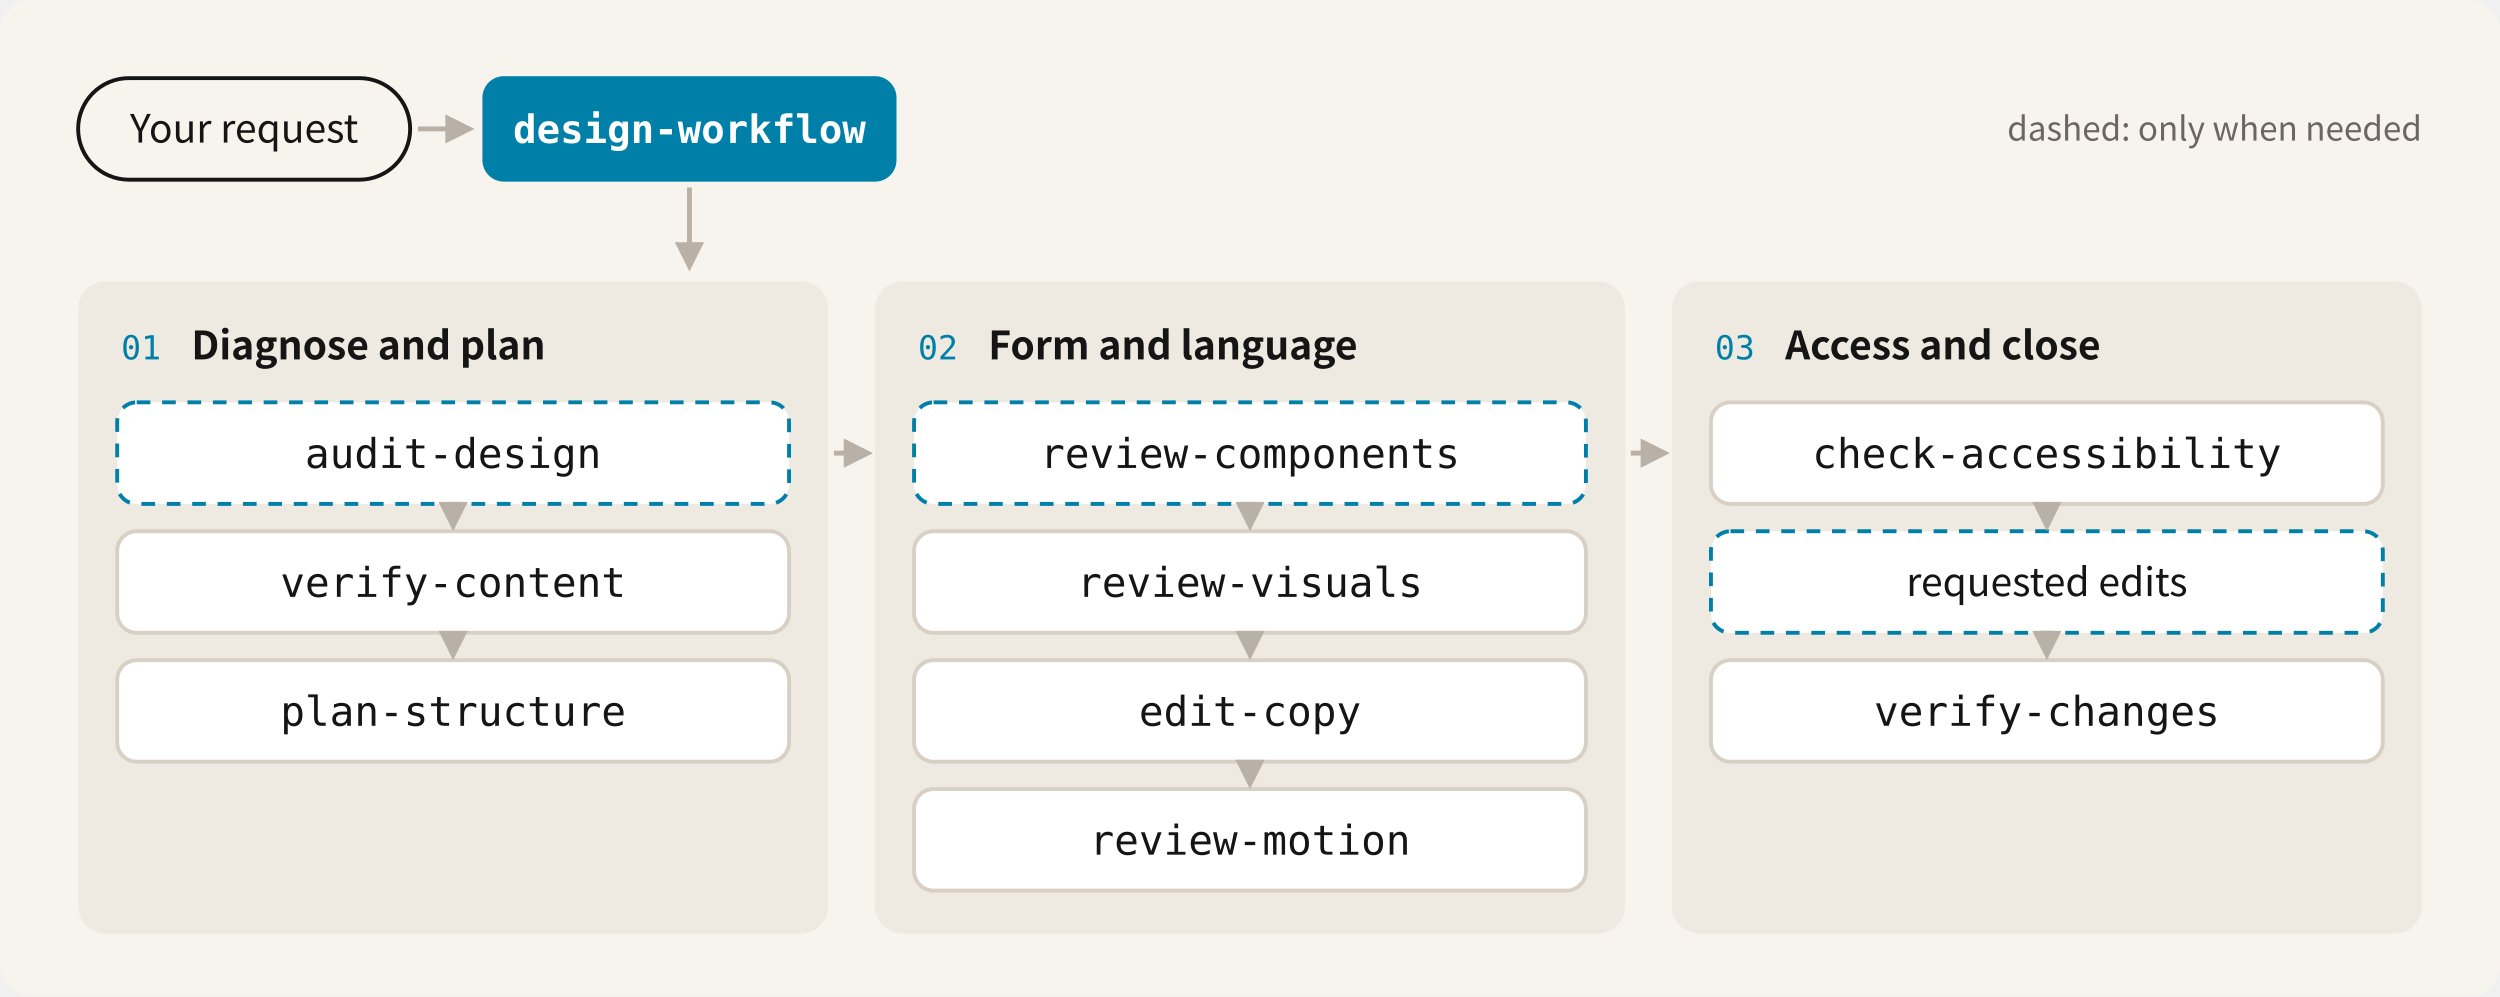
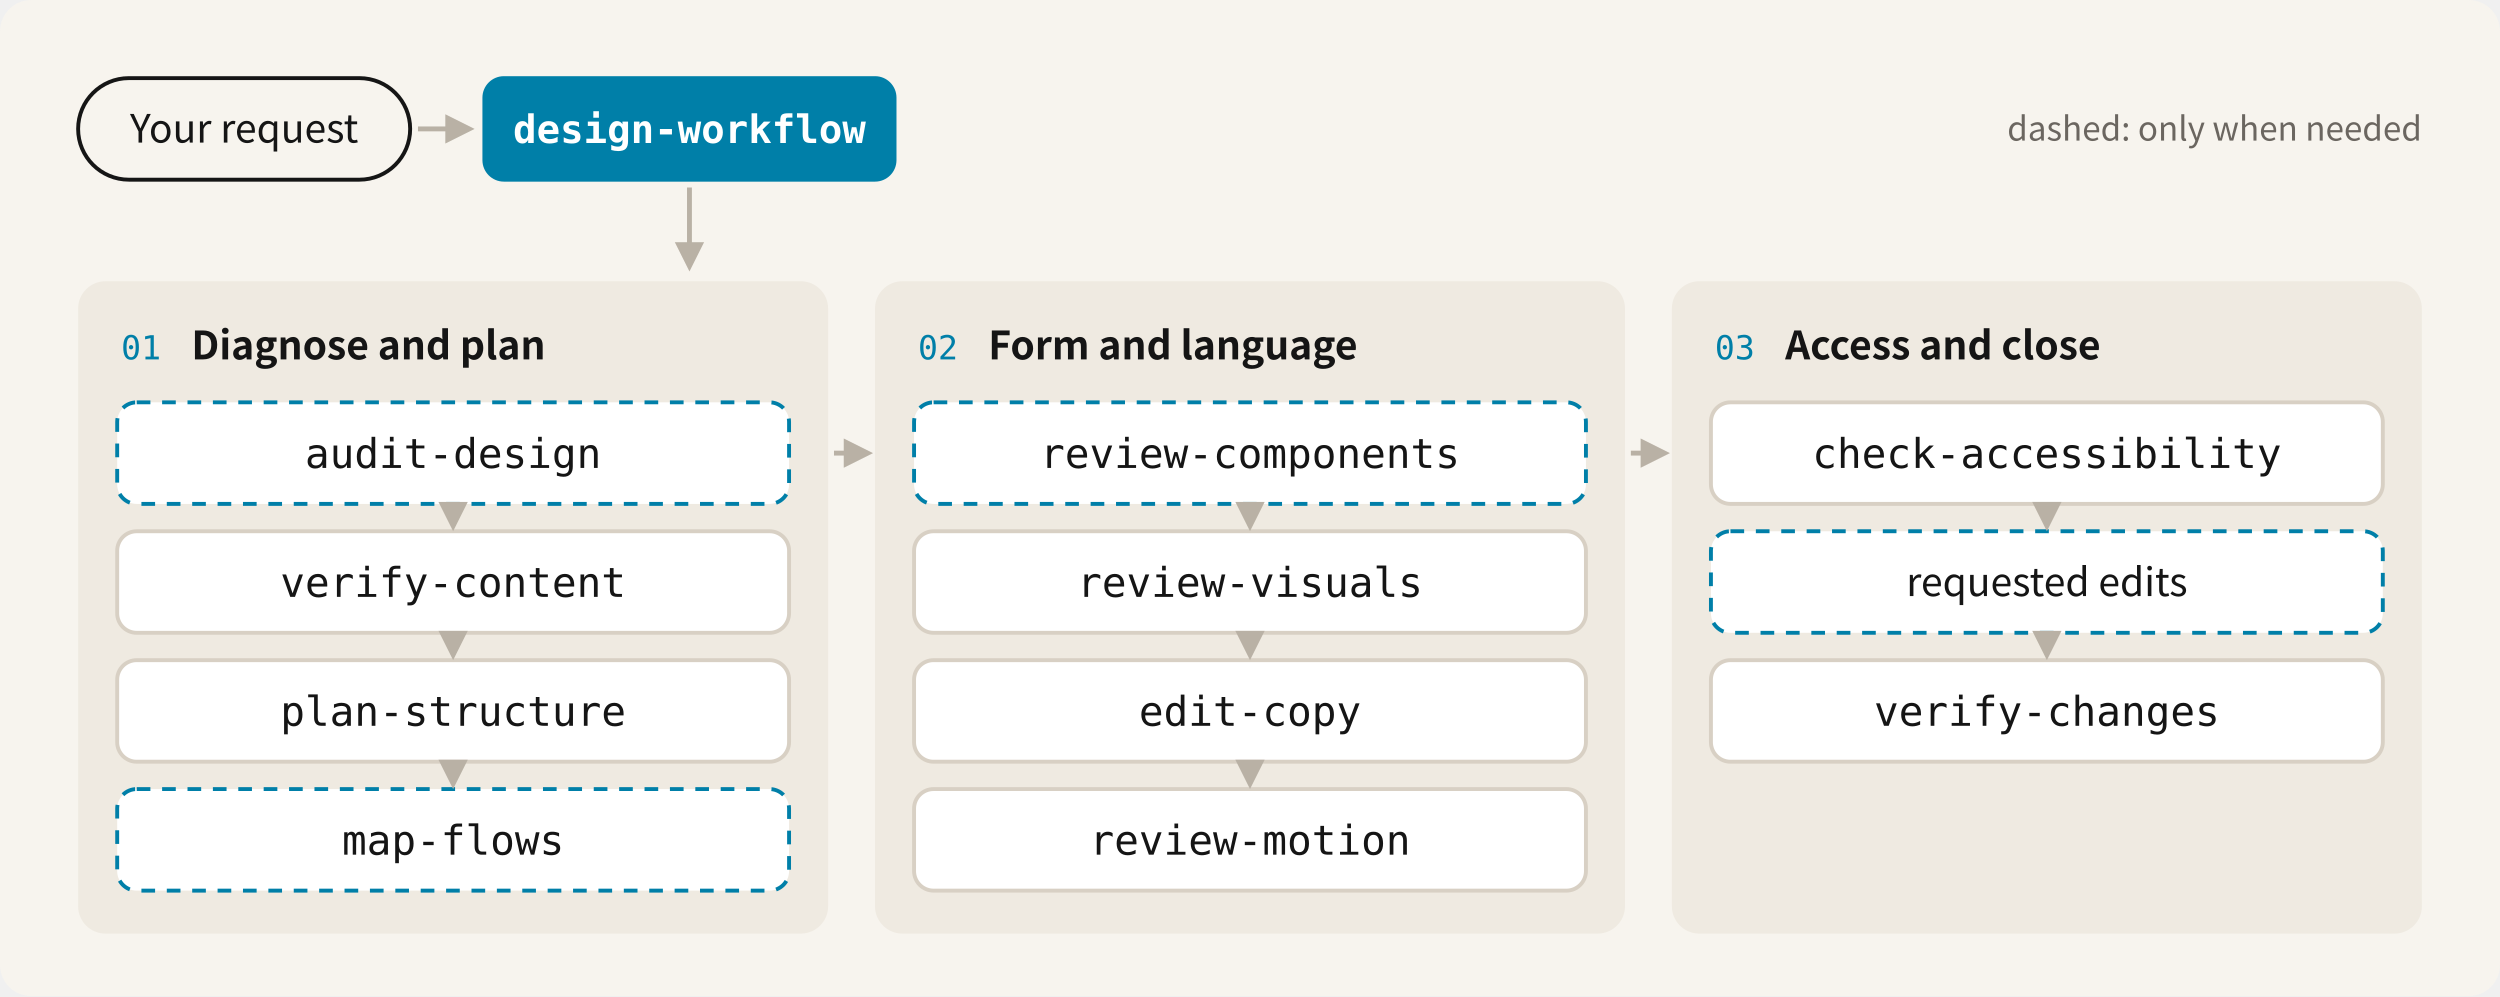
<svg xmlns="http://www.w3.org/2000/svg" width="1280" height="510" viewBox="0 0 1280 510" role="img" aria-labelledby="t d">
  <defs>
    <marker id="a" viewBox="0 0 10 10" refX="8" refY="5" markerWidth="6" markerHeight="6" orient="auto">
      <path d="M0 0 L10 5 L0 10 z" fill="#B9B1A5" />
    </marker>
  </defs>
  <rect width="1280" height="510" rx="16" fill="#F7F4EE" />
  <rect x="40" y="40" width="170" height="52" rx="26" fill="none" stroke="#151515" stroke-width="2" />
  <text x="125" y="73.0" text-anchor="middle" font-family="ui-sans-serif, -apple-system, 'Segoe UI', 'Hiragino Sans', 'Apple SD Gothic Neo', 'Noto Sans CJK KR', 'Noto Sans CJK JP', 'Helvetica Neue', Arial, sans-serif" font-size="20" fill="#151515">Your request</text>
  <path d="M214 66.0 H 240" fill="none" stroke="#B9B1A5" stroke-width="2.5" marker-end="url(#a)" />
  <rect x="248" y="40" width="210" height="52" rx="10" fill="#007FA8" stroke="#007FA8" stroke-width="2" />
  <text x="353.0" y="73.2" text-anchor="middle" font-family="ui-monospace, SFMono-Regular, Menlo, Consolas, monospace" font-size="20" font-weight="700" fill="#FFFFFF">design-workflow</text>
  <path d="M353 96 V 136" fill="none" stroke="#B9B1A5" stroke-width="2.5" marker-end="url(#a)" />
  <text x="1240" y="72.0" text-anchor="end" font-family="ui-sans-serif, -apple-system, 'Segoe UI', 'Hiragino Sans', 'Apple SD Gothic Neo', 'Noto Sans CJK KR', 'Noto Sans CJK JP', 'Helvetica Neue', Arial, sans-serif" font-size="17" fill="#6B6660">dashed: only when needed</text>
  <rect x="40" y="144" width="384" height="334" rx="14" fill="#EFEAE1" />
  <text x="62" y="184" font-family="ui-monospace, SFMono-Regular, Menlo, Consolas, monospace" font-size="17" fill="#007FA8">01</text>
  <text x="98" y="184" font-family="ui-sans-serif, -apple-system, 'Segoe UI', 'Hiragino Sans', 'Apple SD Gothic Neo', 'Noto Sans CJK KR', 'Noto Sans CJK JP', 'Helvetica Neue', Arial, sans-serif" font-size="20" font-weight="600" fill="#151515">Diagnose and plan</text>
  <rect x="60" y="206" width="344" height="52" rx="10" fill="#FFFFFF" stroke="#007FA8" stroke-width="2" stroke-dasharray="7 6" />
  <text x="232.0" y="239.6" text-anchor="middle" font-family="ui-monospace, SFMono-Regular, Menlo, Consolas, monospace" font-size="21" fill="#151515">audit-design</text>
  <rect x="60" y="272" width="344" height="52" rx="10" fill="#FFFFFF" stroke="#D8D0C4" stroke-width="2" />
  <text x="232.0" y="305.6" text-anchor="middle" font-family="ui-monospace, SFMono-Regular, Menlo, Consolas, monospace" font-size="21" fill="#151515">verify-content</text>
  <path d="M232.0 260 V 269" fill="none" stroke="#B9B1A5" stroke-width="2.5" marker-end="url(#a)" />
  <rect x="60" y="338" width="344" height="52" rx="10" fill="#FFFFFF" stroke="#D8D0C4" stroke-width="2" />
  <text x="232.0" y="371.6" text-anchor="middle" font-family="ui-monospace, SFMono-Regular, Menlo, Consolas, monospace" font-size="21" fill="#151515">plan-structure</text>
  <path d="M232.0 326 V 335" fill="none" stroke="#B9B1A5" stroke-width="2.5" marker-end="url(#a)" />
+   <rect x="60" y="404" width="344" height="52" rx="10" fill="#FFFFFF" stroke="#007FA8" stroke-width="2" stroke-dasharray="7 6" />
+   <text x="232.0" y="437.6" text-anchor="middle" font-family="ui-monospace, SFMono-Regular, Menlo, Consolas, monospace" font-size="21" fill="#151515">map-flows</text>
+   <path d="M232.0 392 V 401" fill="none" stroke="#B9B1A5" stroke-width="2.5" marker-end="url(#a)" />
  <rect x="448" y="144" width="384" height="334" rx="14" fill="#EFEAE1" />
  <text x="470" y="184" font-family="ui-monospace, SFMono-Regular, Menlo, Consolas, monospace" font-size="17" fill="#007FA8">02</text>
  <text x="506" y="184" font-family="ui-sans-serif, -apple-system, 'Segoe UI', 'Hiragino Sans', 'Apple SD Gothic Neo', 'Noto Sans CJK KR', 'Noto Sans CJK JP', 'Helvetica Neue', Arial, sans-serif" font-size="20" font-weight="600" fill="#151515">Form and language</text>
  <rect x="468" y="206" width="344" height="52" rx="10" fill="#FFFFFF" stroke="#007FA8" stroke-width="2" stroke-dasharray="7 6" />
  <text x="640.0" y="239.6" text-anchor="middle" font-family="ui-monospace, SFMono-Regular, Menlo, Consolas, monospace" font-size="21" fill="#151515">review-components</text>
  <rect x="468" y="272" width="344" height="52" rx="10" fill="#FFFFFF" stroke="#D8D0C4" stroke-width="2" />
  <text x="640.0" y="305.6" text-anchor="middle" font-family="ui-monospace, SFMono-Regular, Menlo, Consolas, monospace" font-size="21" fill="#151515">review-visuals</text>
  <path d="M640.0 260 V 269" fill="none" stroke="#B9B1A5" stroke-width="2.5" marker-end="url(#a)" />
  <rect x="468" y="338" width="344" height="52" rx="10" fill="#FFFFFF" stroke="#D8D0C4" stroke-width="2" />
  <text x="640.0" y="371.6" text-anchor="middle" font-family="ui-monospace, SFMono-Regular, Menlo, Consolas, monospace" font-size="21" fill="#151515">edit-copy</text>
  <path d="M640.0 326 V 335" fill="none" stroke="#B9B1A5" stroke-width="2.5" marker-end="url(#a)" />
  <rect x="468" y="404" width="344" height="52" rx="10" fill="#FFFFFF" stroke="#D8D0C4" stroke-width="2" />
  <text x="640.0" y="437.6" text-anchor="middle" font-family="ui-monospace, SFMono-Regular, Menlo, Consolas, monospace" font-size="21" fill="#151515">review-motion</text>
  <path d="M640.0 392 V 401" fill="none" stroke="#B9B1A5" stroke-width="2.5" marker-end="url(#a)" />
  <path d="M427 232 H 444" fill="none" stroke="#B9B1A5" stroke-width="2.5" marker-end="url(#a)" />
  <rect x="856" y="144" width="384" height="334" rx="14" fill="#EFEAE1" />
  <text x="878" y="184" font-family="ui-monospace, SFMono-Regular, Menlo, Consolas, monospace" font-size="17" fill="#007FA8">03</text>
  <text x="914" y="184" font-family="ui-sans-serif, -apple-system, 'Segoe UI', 'Hiragino Sans', 'Apple SD Gothic Neo', 'Noto Sans CJK KR', 'Noto Sans CJK JP', 'Helvetica Neue', Arial, sans-serif" font-size="20" font-weight="600" fill="#151515">Access and close</text>
  <rect x="876" y="206" width="344" height="52" rx="10" fill="#FFFFFF" stroke="#D8D0C4" stroke-width="2" />
  <text x="1048.0" y="239.6" text-anchor="middle" font-family="ui-monospace, SFMono-Regular, Menlo, Consolas, monospace" font-size="21" fill="#151515">check-accessibility</text>
  <rect x="876" y="272" width="344" height="52" rx="10" fill="#FFFFFF" stroke="#007FA8" stroke-width="2" stroke-dasharray="7 6" />
  <text x="1048.0" y="305.2" text-anchor="middle" font-family="ui-sans-serif, -apple-system, 'Segoe UI', 'Hiragino Sans', 'Apple SD Gothic Neo', 'Noto Sans CJK KR', 'Noto Sans CJK JP', 'Helvetica Neue', Arial, sans-serif" font-size="20" fill="#151515">requested edits</text>
  <path d="M1048.0 260 V 269" fill="none" stroke="#B9B1A5" stroke-width="2.5" marker-end="url(#a)" />
  <rect x="876" y="338" width="344" height="52" rx="10" fill="#FFFFFF" stroke="#D8D0C4" stroke-width="2" />
  <text x="1048.0" y="371.6" text-anchor="middle" font-family="ui-monospace, SFMono-Regular, Menlo, Consolas, monospace" font-size="21" fill="#151515">verify-changes</text>
  <path d="M1048.0 326 V 335" fill="none" stroke="#B9B1A5" stroke-width="2.5" marker-end="url(#a)" />
  <path d="M835 232 H 852" fill="none" stroke="#B9B1A5" stroke-width="2.5" marker-end="url(#a)" />
</svg>
